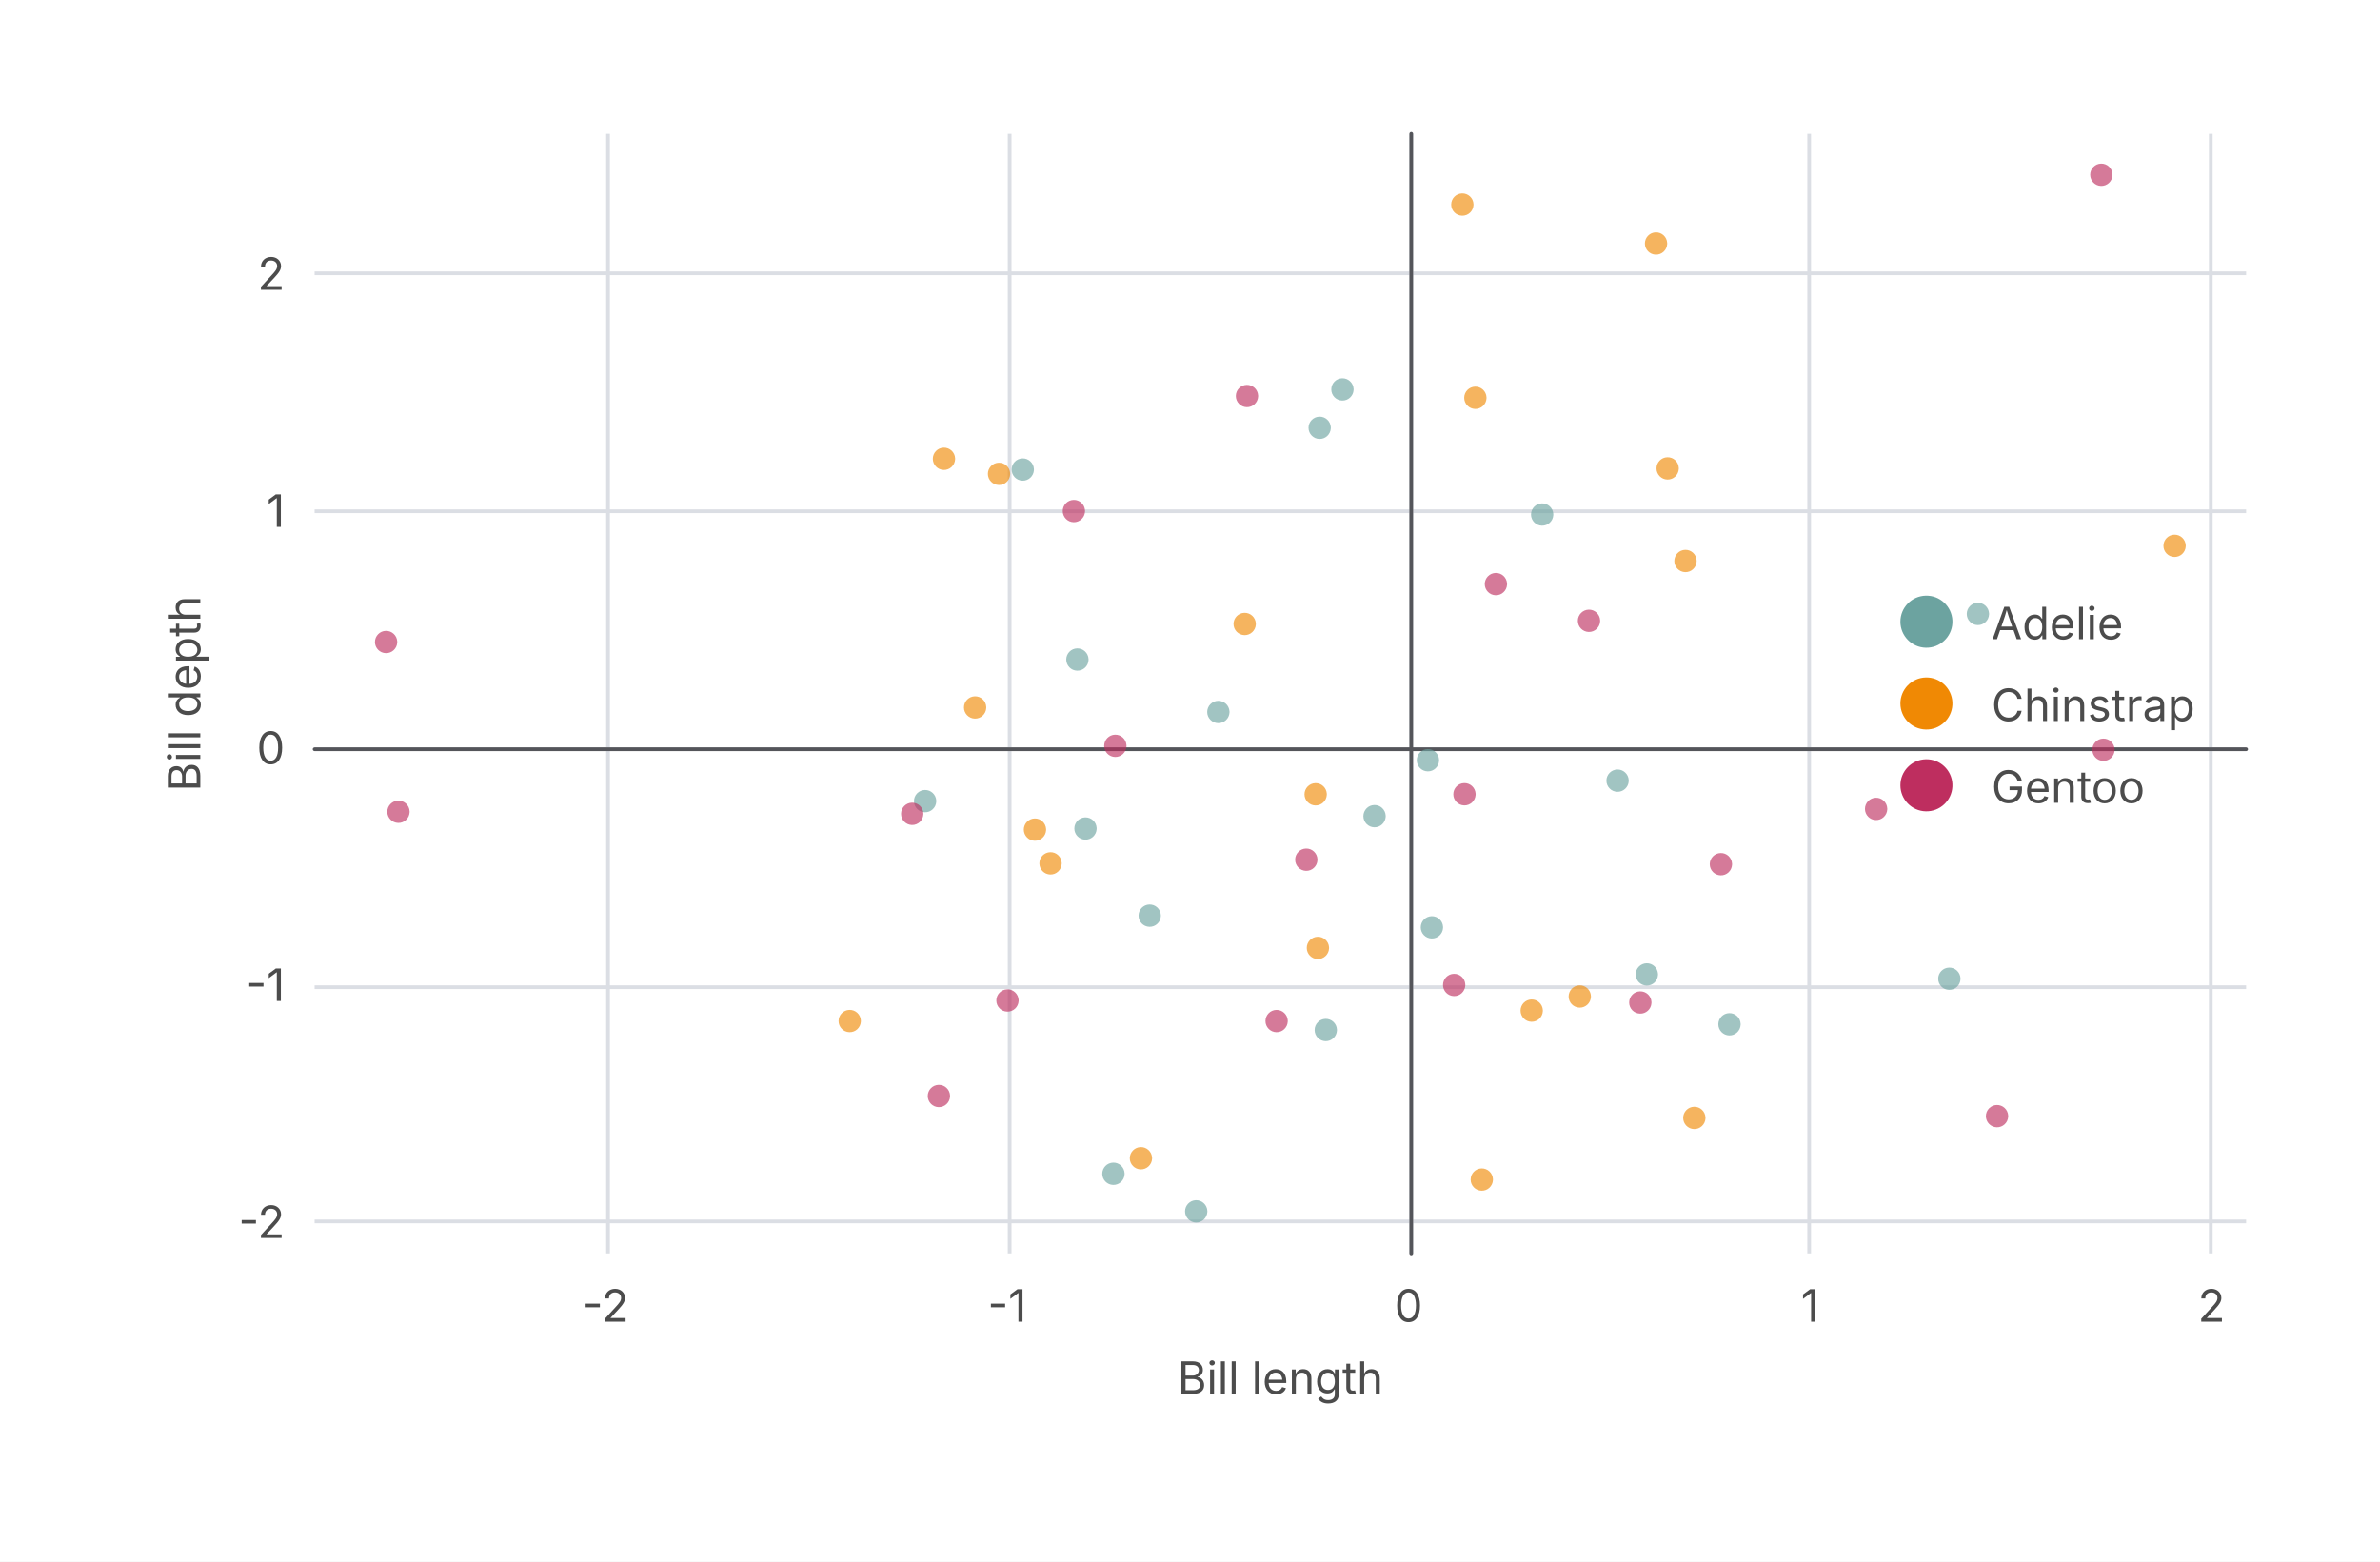
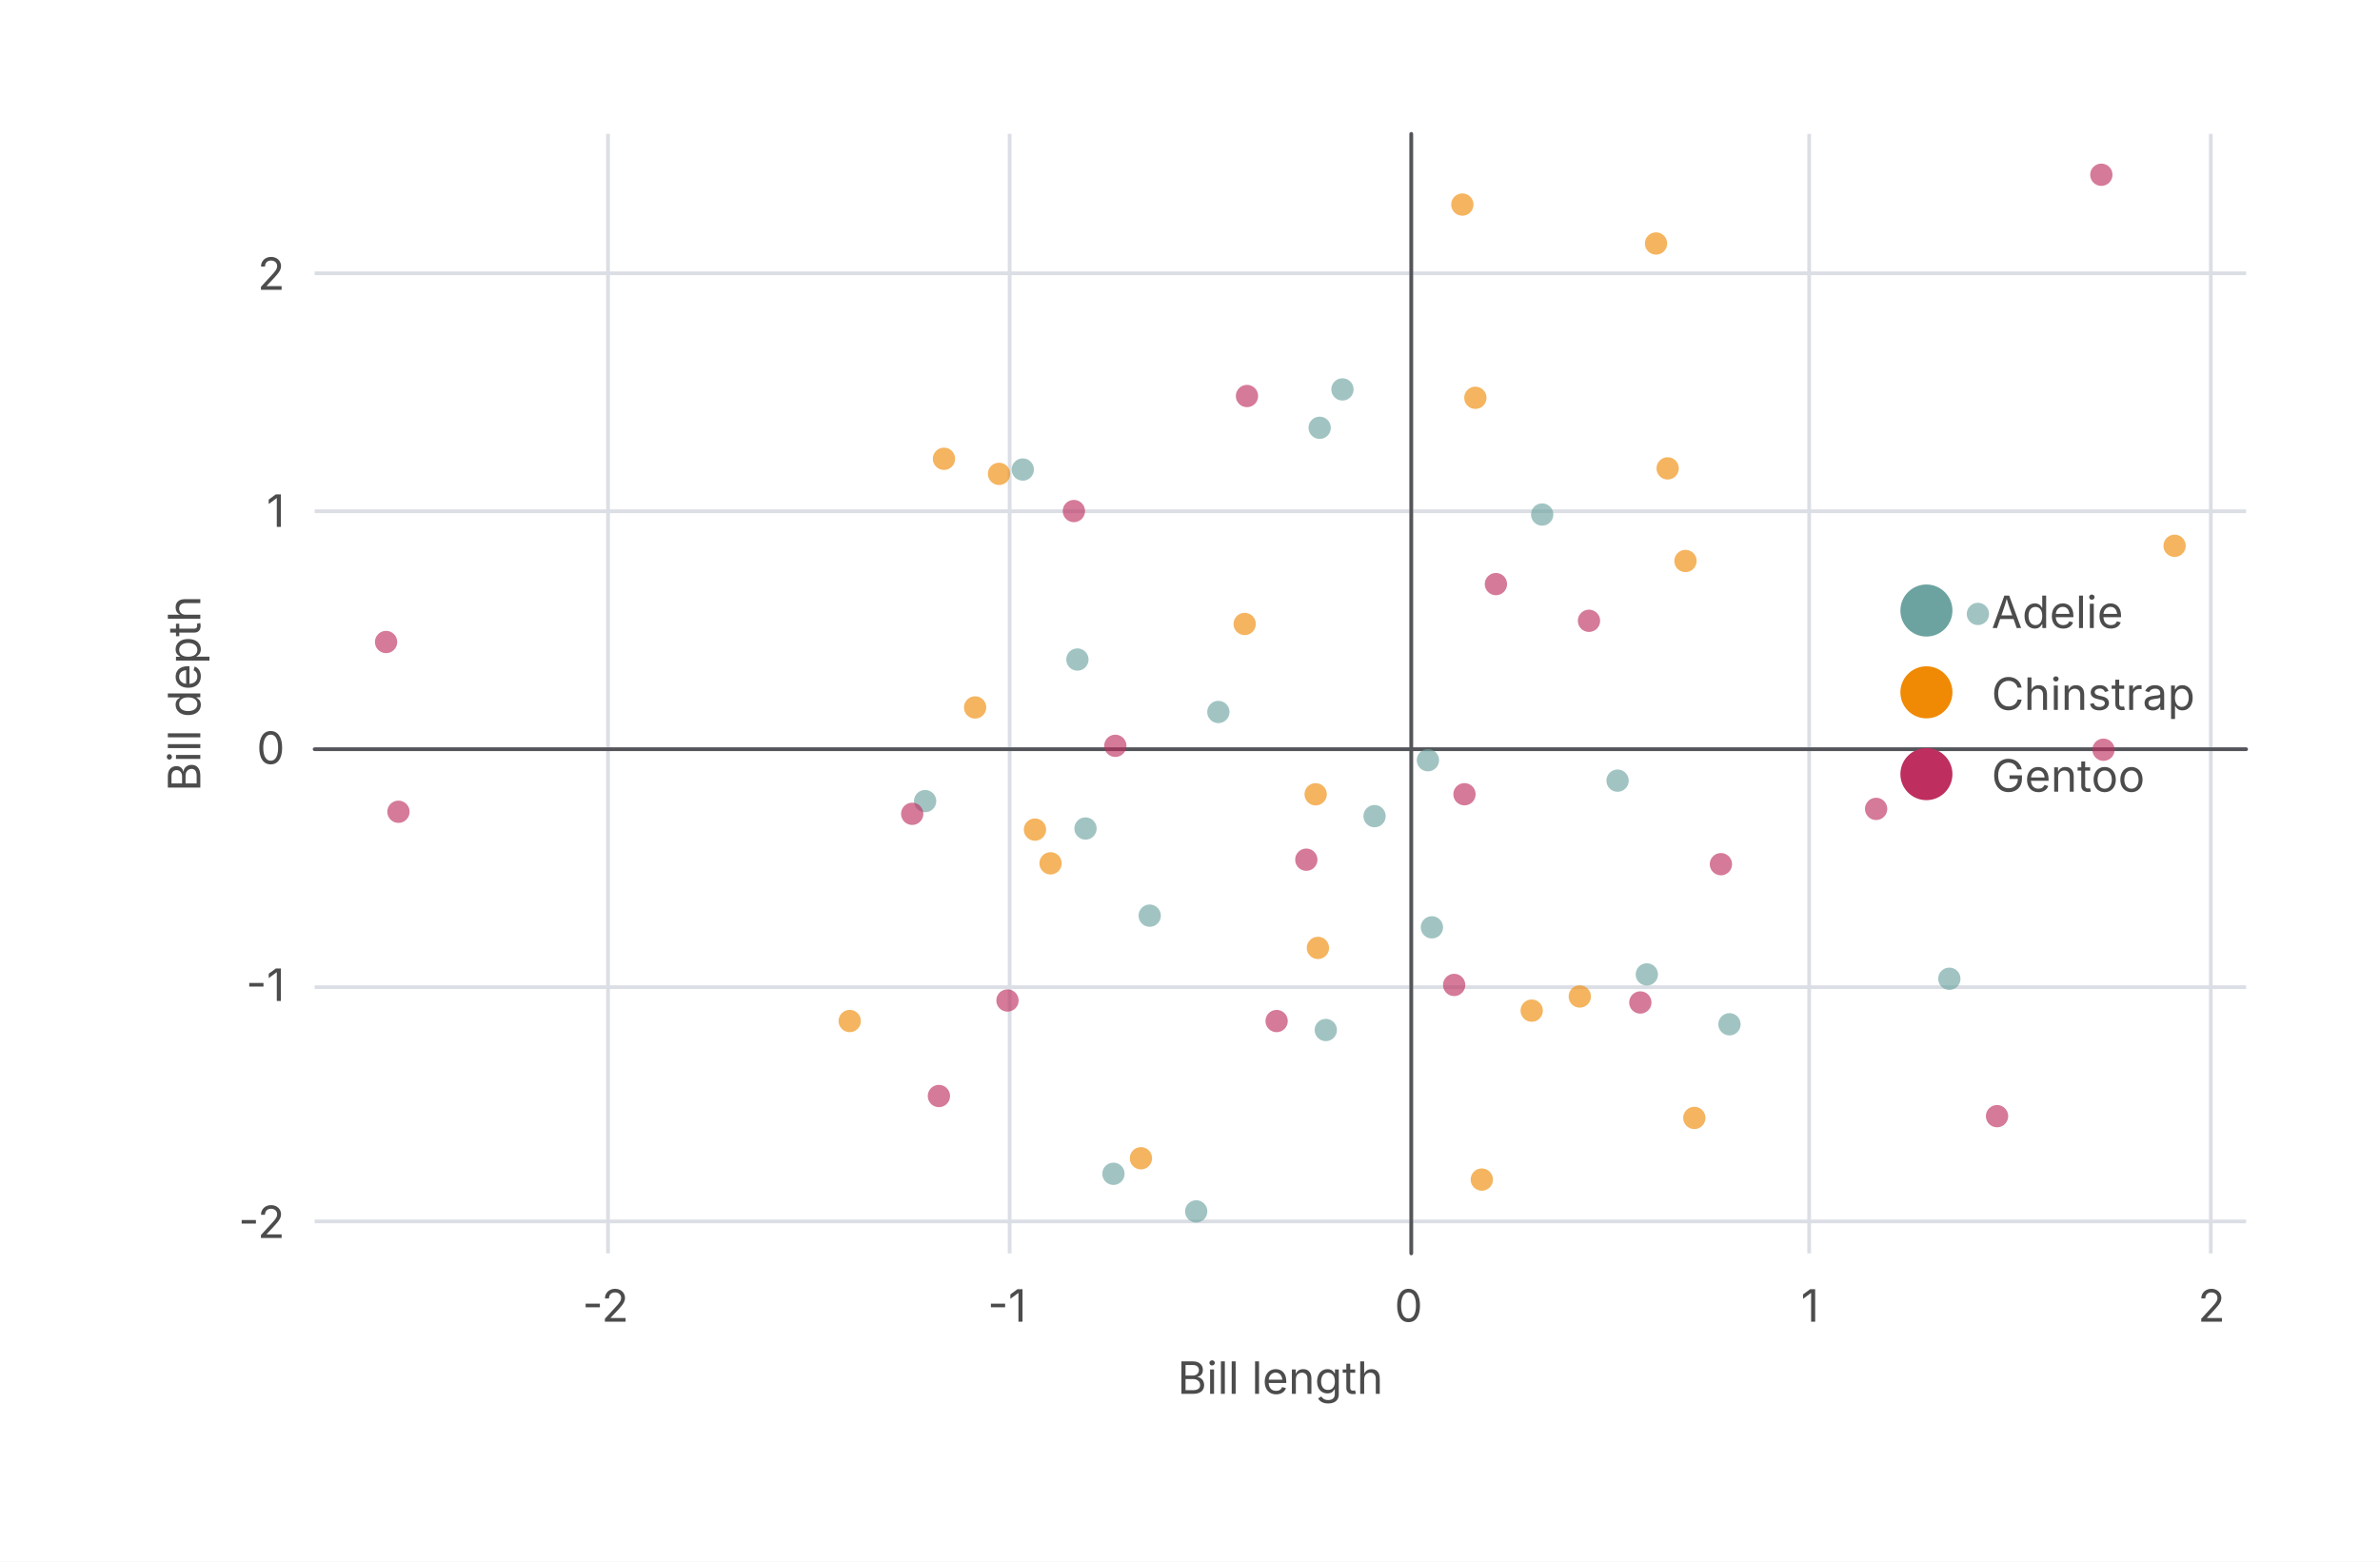
<svg xmlns="http://www.w3.org/2000/svg" width="640" height="420" version="1.1" baseProfile="full" viewBox="0 0 640 420">
  <rect width="640" height="420" x="0" y="0" fill="#ffffff" />
  <path d="M84.6 328.5L604 328.5" fill="none" pointer-events="visible" stroke="#dbdee4" class="zr-cls-0" />
  <path d="M84.6 265.5L604 265.5" fill="none" pointer-events="visible" stroke="#dbdee4" class="zr-cls-0" />
  <path d="M84.6 201.5L604 201.5" fill="none" pointer-events="visible" stroke="#dbdee4" class="zr-cls-0" />
  <path d="M84.6 137.5L604 137.5" fill="none" pointer-events="visible" stroke="#dbdee4" class="zr-cls-0" />
  <path d="M84.6 73.5L604 73.5" fill="none" pointer-events="visible" stroke="#dbdee4" class="zr-cls-0" />
  <path d="M163.5 36L163.5 337.1" fill="none" pointer-events="visible" stroke="#dbdee4" class="zr-cls-0" />
  <path d="M271.5 36L271.5 337.1" fill="none" pointer-events="visible" stroke="#dbdee4" class="zr-cls-0" />
  <path d="M379.5 36L379.5 337.1" fill="none" pointer-events="visible" stroke="#dbdee4" class="zr-cls-0" />
  <path d="M486.5 36L486.5 337.1" fill="none" pointer-events="visible" stroke="#dbdee4" class="zr-cls-0" />
  <path d="M594.5 36L594.5 337.1" fill="none" pointer-events="visible" stroke="#dbdee4" class="zr-cls-0" />
  <text dominant-baseline="central" text-anchor="middle" style="font-size:12px;font-family:system-ui, -apple-system, BlinkMacSystemFont, 'Segoe UI', sans-serif;" xml:space="preserve" y="-6" transform="matrix(0,-1,1,0,55.5,186.55)" fill="rgb(0,0,0)" fill-opacity="0.7">Bill depth</text>
  <path d="M379.5 337.1L379.5 36" fill="none" pointer-events="visible" stroke="#54555a" stroke-linecap="round" class="zr-cls-0" />
  <text dominant-baseline="central" text-anchor="middle" style="font-size:12px;font-family:system-ui, -apple-system, BlinkMacSystemFont, 'Segoe UI', sans-serif;" xml:space="preserve" y="6" transform="translate(344.29 364.5)" fill="rgb(0,0,0)" fill-opacity="0.7">Bill length</text>
  <path d="M84.6 201.5L604 201.5" fill="none" pointer-events="visible" stroke="#54555a" stroke-linecap="round" class="zr-cls-0" />
  <text dominant-baseline="central" text-anchor="end" style="font-size:12px;font-family:system-ui, -apple-system, BlinkMacSystemFont, 'Segoe UI', sans-serif;" transform="translate(76.58 328.5931)" fill="rgb(0,0,0)" fill-opacity="0.7">-2</text>
  <text dominant-baseline="central" text-anchor="end" style="font-size:12px;font-family:system-ui, -apple-system, BlinkMacSystemFont, 'Segoe UI', sans-serif;" transform="translate(76.58 264.8386)" fill="rgb(0,0,0)" fill-opacity="0.7">-1</text>
  <text dominant-baseline="central" text-anchor="end" style="font-size:12px;font-family:system-ui, -apple-system, BlinkMacSystemFont, 'Segoe UI', sans-serif;" transform="translate(76.58 201.084)" fill="rgb(0,0,0)" fill-opacity="0.7">0</text>
  <text dominant-baseline="central" text-anchor="end" style="font-size:12px;font-family:system-ui, -apple-system, BlinkMacSystemFont, 'Segoe UI', sans-serif;" transform="translate(76.58 137.3295)" fill="rgb(0,0,0)" fill-opacity="0.7">1</text>
  <text dominant-baseline="central" text-anchor="end" style="font-size:12px;font-family:system-ui, -apple-system, BlinkMacSystemFont, 'Segoe UI', sans-serif;" transform="translate(76.58 73.5749)" fill="rgb(0,0,0)" fill-opacity="0.7">2</text>
  <text dominant-baseline="central" text-anchor="middle" style="font-size:12px;font-family:system-ui, -apple-system, BlinkMacSystemFont, 'Segoe UI', sans-serif;" y="6" transform="translate(162.8574 345.1)" fill="rgb(0,0,0)" fill-opacity="0.7">-2</text>
  <text dominant-baseline="central" text-anchor="middle" style="font-size:12px;font-family:system-ui, -apple-system, BlinkMacSystemFont, 'Segoe UI', sans-serif;" y="6" transform="translate(270.8144 345.1)" fill="rgb(0,0,0)" fill-opacity="0.7">-1</text>
  <text dominant-baseline="central" text-anchor="middle" style="font-size:12px;font-family:system-ui, -apple-system, BlinkMacSystemFont, 'Segoe UI', sans-serif;" y="6" transform="translate(378.7713 345.1)" fill="rgb(0,0,0)" fill-opacity="0.7">0</text>
  <text dominant-baseline="central" text-anchor="middle" style="font-size:12px;font-family:system-ui, -apple-system, BlinkMacSystemFont, 'Segoe UI', sans-serif;" y="6" transform="translate(486.7283 345.1)" fill="rgb(0,0,0)" fill-opacity="0.7">1</text>
  <text dominant-baseline="central" text-anchor="middle" style="font-size:12px;font-family:system-ui, -apple-system, BlinkMacSystemFont, 'Segoe UI', sans-serif;" y="6" transform="translate(594.6852 345.1)" fill="rgb(0,0,0)" fill-opacity="0.7">2</text>
  <path d="M1 0A1 1 0 1 1 1 -0.1A1 1 0 0 1 1 0" transform="matrix(3,0,0,3,434.9725,210.1034)" fill="#6CA3A0" fill-opacity="0.633" ecmeta_series_index="0" ecmeta_data_index="0" ecmeta_ssr_type="chart" class="zr-cls-1" />
  <path d="M1 0A1 1 0 1 1 1 -0.1A1 1 0 0 1 1 0" transform="matrix(3,0,0,3,369.6221,219.6498)" fill="#6CA3A0" fill-opacity="0.633" ecmeta_series_index="0" ecmeta_data_index="1" ecmeta_ssr_type="chart" class="zr-cls-1" />
  <path d="M1 0A1 1 0 1 1 1 -0.1A1 1 0 0 1 1 0" transform="matrix(3,0,0,3,299.4071,315.8377)" fill="#6CA3A0" fill-opacity="0.633" ecmeta_series_index="0" ecmeta_data_index="2" ecmeta_ssr_type="chart" class="zr-cls-1" />
  <path d="M1 0A1 1 0 1 1 1 -0.1A1 1 0 0 1 1 0" transform="matrix(3,0,0,3,327.6223,191.635)" fill="#6CA3A0" fill-opacity="0.633" ecmeta_series_index="0" ecmeta_data_index="3" ecmeta_ssr_type="chart" class="zr-cls-1" />
  <path d="M1 0A1 1 0 1 1 1 -0.1A1 1 0 0 1 1 0" transform="matrix(3,0,0,3,354.8657,115.2053)" fill="#6CA3A0" fill-opacity="0.633" ecmeta_series_index="0" ecmeta_data_index="4" ecmeta_ssr_type="chart" class="zr-cls-1" />
  <path d="M1 0A1 1 0 1 1 1 -0.1A1 1 0 0 1 1 0" transform="matrix(3,0,0,3,524.1895,263.3818)" fill="#6CA3A0" fill-opacity="0.633" ecmeta_series_index="0" ecmeta_data_index="5" ecmeta_ssr_type="chart" class="zr-cls-1" />
  <path d="M1 0A1 1 0 1 1 1 -0.1A1 1 0 0 1 1 0" transform="matrix(3,0,0,3,291.8963,222.9753)" fill="#6CA3A0" fill-opacity="0.633" ecmeta_series_index="0" ecmeta_data_index="6" ecmeta_ssr_type="chart" class="zr-cls-1" />
  <path d="M1 0A1 1 0 1 1 1 -0.1A1 1 0 0 1 1 0" transform="matrix(3,0,0,3,360.9928,104.8837)" fill="#6CA3A0" fill-opacity="0.633" ecmeta_series_index="0" ecmeta_data_index="7" ecmeta_ssr_type="chart" class="zr-cls-1" />
  <path d="M1 0A1 1 0 1 1 1 -0.1A1 1 0 0 1 1 0" transform="matrix(3,0,0,3,383.9756,204.6063)" fill="#6CA3A0" fill-opacity="0.633" ecmeta_series_index="0" ecmeta_data_index="8" ecmeta_ssr_type="chart" class="zr-cls-1" />
  <path d="M1 0A1 1 0 1 1 1 -0.1A1 1 0 0 1 1 0" transform="matrix(3,0,0,3,385.0486,249.5575)" fill="#6CA3A0" fill-opacity="0.633" ecmeta_series_index="0" ecmeta_data_index="9" ecmeta_ssr_type="chart" class="zr-cls-1" />
  <path d="M1 0A1 1 0 1 1 1 -0.1A1 1 0 0 1 1 0" transform="matrix(3,0,0,3,321.6657,325.9481)" fill="#6CA3A0" fill-opacity="0.633" ecmeta_series_index="0" ecmeta_data_index="10" ecmeta_ssr_type="chart" class="zr-cls-1" />
  <path d="M1 0A1 1 0 1 1 1 -0.1A1 1 0 0 1 1 0" transform="matrix(3,0,0,3,414.6975,138.5299)" fill="#6CA3A0" fill-opacity="0.633" ecmeta_series_index="0" ecmeta_data_index="11" ecmeta_ssr_type="chart" class="zr-cls-1" />
  <path d="M1 0A1 1 0 1 1 1 -0.1A1 1 0 0 1 1 0" transform="matrix(3,0,0,3,442.843,262.2148)" fill="#6CA3A0" fill-opacity="0.633" ecmeta_series_index="0" ecmeta_data_index="12" ecmeta_ssr_type="chart" class="zr-cls-1" />
  <path d="M1 0A1 1 0 1 1 1 -0.1A1 1 0 0 1 1 0" transform="matrix(3,0,0,3,289.717,177.5314)" fill="#6CA3A0" fill-opacity="0.633" ecmeta_series_index="0" ecmeta_data_index="13" ecmeta_ssr_type="chart" class="zr-cls-1" />
  <path d="M1 0A1 1 0 1 1 1 -0.1A1 1 0 0 1 1 0" transform="matrix(3,0,0,3,248.7672,215.6063)" fill="#6CA3A0" fill-opacity="0.633" ecmeta_series_index="0" ecmeta_data_index="14" ecmeta_ssr_type="chart" class="zr-cls-1" />
  <path d="M1 0A1 1 0 1 1 1 -0.1A1 1 0 0 1 1 0" transform="matrix(3,0,0,3,531.8695,165.2649)" fill="#6CA3A0" fill-opacity="0.633" ecmeta_series_index="0" ecmeta_data_index="15" ecmeta_ssr_type="chart" class="zr-cls-1" />
  <path d="M1 0A1 1 0 1 1 1 -0.1A1 1 0 0 1 1 0" transform="matrix(3,0,0,3,465.068,275.6262)" fill="#6CA3A0" fill-opacity="0.633" ecmeta_series_index="0" ecmeta_data_index="16" ecmeta_ssr_type="chart" class="zr-cls-1" />
  <path d="M1 0A1 1 0 1 1 1 -0.1A1 1 0 0 1 1 0" transform="matrix(3,0,0,3,356.5106,277.1711)" fill="#6CA3A0" fill-opacity="0.633" ecmeta_series_index="0" ecmeta_data_index="17" ecmeta_ssr_type="chart" class="zr-cls-1" />
  <path d="M1 0A1 1 0 1 1 1 -0.1A1 1 0 0 1 1 0" transform="matrix(3,0,0,3,309.16,246.4128)" fill="#6CA3A0" fill-opacity="0.633" ecmeta_series_index="0" ecmeta_data_index="18" ecmeta_ssr_type="chart" class="zr-cls-1" />
  <path d="M1 0A1 1 0 1 1 1 -0.1A1 1 0 0 1 1 0" transform="matrix(3,0,0,3,275.0295,126.4321)" fill="#6CA3A0" fill-opacity="0.633" ecmeta_series_index="0" ecmeta_data_index="19" ecmeta_ssr_type="chart" class="zr-cls-1" />
  <path d="M1 0A1 1 0 1 1 1 -0.1A1 1 0 0 1 1 0" transform="matrix(3,0,0,3,262.2112,190.416)" fill="#F08904" fill-opacity="0.633" ecmeta_series_index="1" ecmeta_data_index="0" ecmeta_ssr_type="chart" class="zr-cls-2" />
  <path d="M1 0A1 1 0 1 1 1 -0.1A1 1 0 0 1 1 0" transform="matrix(3,0,0,3,306.8029,311.6597)" fill="#F08904" fill-opacity="0.633" ecmeta_series_index="1" ecmeta_data_index="1" ecmeta_ssr_type="chart" class="zr-cls-2" />
  <path d="M1 0A1 1 0 1 1 1 -0.1A1 1 0 0 1 1 0" transform="matrix(3,0,0,3,268.642,127.5915)" fill="#F08904" fill-opacity="0.633" ecmeta_series_index="1" ecmeta_data_index="2" ecmeta_ssr_type="chart" class="zr-cls-2" />
  <path d="M1 0A1 1 0 1 1 1 -0.1A1 1 0 0 1 1 0" transform="matrix(3,0,0,3,334.7017,167.9637)" fill="#F08904" fill-opacity="0.633" ecmeta_series_index="1" ecmeta_data_index="3" ecmeta_ssr_type="chart" class="zr-cls-2" />
  <path d="M1 0A1 1 0 1 1 1 -0.1A1 1 0 0 1 1 0" transform="matrix(3,0,0,3,354.3929,255.0863)" fill="#F08904" fill-opacity="0.633" ecmeta_series_index="1" ecmeta_data_index="4" ecmeta_ssr_type="chart" class="zr-cls-2" />
  <path d="M1 0A1 1 0 1 1 1 -0.1A1 1 0 0 1 1 0" transform="matrix(3,0,0,3,445.3169,65.638)" fill="#F08904" fill-opacity="0.633" ecmeta_series_index="1" ecmeta_data_index="5" ecmeta_ssr_type="chart" class="zr-cls-2" />
  <path d="M1 0A1 1 0 1 1 1 -0.1A1 1 0 0 1 1 0" transform="matrix(3,0,0,3,453.2343,151.0259)" fill="#F08904" fill-opacity="0.633" ecmeta_series_index="1" ecmeta_data_index="6" ecmeta_ssr_type="chart" class="zr-cls-2" />
  <path d="M1 0A1 1 0 1 1 1 -0.1A1 1 0 0 1 1 0" transform="matrix(3,0,0,3,228.4921,274.7522)" fill="#F08904" fill-opacity="0.633" ecmeta_series_index="1" ecmeta_data_index="7" ecmeta_ssr_type="chart" class="zr-cls-2" />
  <path d="M1 0A1 1 0 1 1 1 -0.1A1 1 0 0 1 1 0" transform="matrix(3,0,0,3,584.7622,146.9441)" fill="#F08904" fill-opacity="0.633" ecmeta_series_index="1" ecmeta_data_index="8" ecmeta_ssr_type="chart" class="zr-cls-2" />
  <path d="M1 0A1 1 0 1 1 1 -0.1A1 1 0 0 1 1 0" transform="matrix(3,0,0,3,448.439,126.1215)" fill="#F08904" fill-opacity="0.633" ecmeta_series_index="1" ecmeta_data_index="9" ecmeta_ssr_type="chart" class="zr-cls-2" />
  <path d="M1 0A1 1 0 1 1 1 -0.1A1 1 0 0 1 1 0" transform="matrix(3,0,0,3,396.7345,107.136)" fill="#F08904" fill-opacity="0.633" ecmeta_series_index="1" ecmeta_data_index="10" ecmeta_ssr_type="chart" class="zr-cls-2" />
  <path d="M1 0A1 1 0 1 1 1 -0.1A1 1 0 0 1 1 0" transform="matrix(3,0,0,3,398.4662,317.395)" fill="#F08904" fill-opacity="0.633" ecmeta_series_index="1" ecmeta_data_index="11" ecmeta_ssr_type="chart" class="zr-cls-2" />
  <path d="M1 0A1 1 0 1 1 1 -0.1A1 1 0 0 1 1 0" transform="matrix(3,0,0,3,282.4975,232.3426)" fill="#F08904" fill-opacity="0.633" ecmeta_series_index="1" ecmeta_data_index="12" ecmeta_ssr_type="chart" class="zr-cls-2" />
  <path d="M1 0A1 1 0 1 1 1 -0.1A1 1 0 0 1 1 0" transform="matrix(3,0,0,3,253.8377,123.5415)" fill="#F08904" fill-opacity="0.633" ecmeta_series_index="1" ecmeta_data_index="13" ecmeta_ssr_type="chart" class="zr-cls-2" />
  <path d="M1 0A1 1 0 1 1 1 -0.1A1 1 0 0 1 1 0" transform="matrix(3,0,0,3,411.8832,271.9567)" fill="#F08904" fill-opacity="0.633" ecmeta_series_index="1" ecmeta_data_index="14" ecmeta_ssr_type="chart" class="zr-cls-2" />
  <path d="M1 0A1 1 0 1 1 1 -0.1A1 1 0 0 1 1 0" transform="matrix(3,0,0,3,455.6136,300.8139)" fill="#F08904" fill-opacity="0.633" ecmeta_series_index="1" ecmeta_data_index="15" ecmeta_ssr_type="chart" class="zr-cls-2" />
  <path d="M1 0A1 1 0 1 1 1 -0.1A1 1 0 0 1 1 0" transform="matrix(3,0,0,3,424.8133,268.1547)" fill="#F08904" fill-opacity="0.633" ecmeta_series_index="1" ecmeta_data_index="16" ecmeta_ssr_type="chart" class="zr-cls-2" />
  <path d="M1 0A1 1 0 1 1 1 -0.1A1 1 0 0 1 1 0" transform="matrix(3,0,0,3,278.3055,223.2693)" fill="#F08904" fill-opacity="0.633" ecmeta_series_index="1" ecmeta_data_index="17" ecmeta_ssr_type="chart" class="zr-cls-2" />
  <path d="M1 0A1 1 0 1 1 1 -0.1A1 1 0 0 1 1 0" transform="matrix(3,0,0,3,353.7876,213.7705)" fill="#F08904" fill-opacity="0.633" ecmeta_series_index="1" ecmeta_data_index="18" ecmeta_ssr_type="chart" class="zr-cls-2" />
  <path d="M1 0A1 1 0 1 1 1 -0.1A1 1 0 0 1 1 0" transform="matrix(3,0,0,3,393.2328,55.1669)" fill="#F08904" fill-opacity="0.633" ecmeta_series_index="1" ecmeta_data_index="19" ecmeta_ssr_type="chart" class="zr-cls-2" />
  <path d="M1 0A1 1 0 1 1 1 -0.1A1 1 0 0 1 1 0" transform="matrix(3,0,0,3,393.803,213.7577)" fill="#BE2E5F" fill-opacity="0.633" ecmeta_series_index="2" ecmeta_data_index="0" ecmeta_ssr_type="chart" class="zr-cls-3" />
  <path d="M1 0A1 1 0 1 1 1 -0.1A1 1 0 0 1 1 0" transform="matrix(3,0,0,3,107.142,218.4717)" fill="#BE2E5F" fill-opacity="0.633" ecmeta_series_index="2" ecmeta_data_index="1" ecmeta_ssr_type="chart" class="zr-cls-3" />
  <path d="M1 0A1 1 0 1 1 1 -0.1A1 1 0 0 1 1 0" transform="matrix(3,0,0,3,391.0303,265.0502)" fill="#BE2E5F" fill-opacity="0.633" ecmeta_series_index="2" ecmeta_data_index="2" ecmeta_ssr_type="chart" class="zr-cls-3" />
  <path d="M1 0A1 1 0 1 1 1 -0.1A1 1 0 0 1 1 0" transform="matrix(3,0,0,3,299.916,200.7374)" fill="#BE2E5F" fill-opacity="0.633" ecmeta_series_index="2" ecmeta_data_index="3" ecmeta_ssr_type="chart" class="zr-cls-3" />
  <path d="M1 0A1 1 0 1 1 1 -0.1A1 1 0 0 1 1 0" transform="matrix(3,0,0,3,103.8178,172.8154)" fill="#BE2E5F" fill-opacity="0.633" ecmeta_series_index="2" ecmeta_data_index="4" ecmeta_ssr_type="chart" class="zr-cls-3" />
  <path d="M1 0A1 1 0 1 1 1 -0.1A1 1 0 0 1 1 0" transform="matrix(3,0,0,3,402.2589,157.2401)" fill="#BE2E5F" fill-opacity="0.633" ecmeta_series_index="2" ecmeta_data_index="5" ecmeta_ssr_type="chart" class="zr-cls-3" />
  <path d="M1 0A1 1 0 1 1 1 -0.1A1 1 0 0 1 1 0" transform="matrix(3,0,0,3,343.2889,274.7574)" fill="#BE2E5F" fill-opacity="0.633" ecmeta_series_index="2" ecmeta_data_index="6" ecmeta_ssr_type="chart" class="zr-cls-3" />
  <path d="M1 0A1 1 0 1 1 1 -0.1A1 1 0 0 1 1 0" transform="matrix(3,0,0,3,537.0173,300.3379)" fill="#BE2E5F" fill-opacity="0.633" ecmeta_series_index="2" ecmeta_data_index="7" ecmeta_ssr_type="chart" class="zr-cls-3" />
  <path d="M1 0A1 1 0 1 1 1 -0.1A1 1 0 0 1 1 0" transform="matrix(3,0,0,3,565.6388,201.7915)" fill="#BE2E5F" fill-opacity="0.633" ecmeta_series_index="2" ecmeta_data_index="8" ecmeta_ssr_type="chart" class="zr-cls-3" />
  <path d="M1 0A1 1 0 1 1 1 -0.1A1 1 0 0 1 1 0" transform="matrix(3,0,0,3,565.065,47.1519)" fill="#BE2E5F" fill-opacity="0.633" ecmeta_series_index="2" ecmeta_data_index="9" ecmeta_ssr_type="chart" class="zr-cls-3" />
  <path d="M1 0A1 1 0 1 1 1 -0.1A1 1 0 0 1 1 0" transform="matrix(3,0,0,3,351.2721,231.36)" fill="#BE2E5F" fill-opacity="0.633" ecmeta_series_index="2" ecmeta_data_index="10" ecmeta_ssr_type="chart" class="zr-cls-3" />
  <path d="M1 0A1 1 0 1 1 1 -0.1A1 1 0 0 1 1 0" transform="matrix(3,0,0,3,504.4973,217.6992)" fill="#BE2E5F" fill-opacity="0.633" ecmeta_series_index="2" ecmeta_data_index="11" ecmeta_ssr_type="chart" class="zr-cls-3" />
  <path d="M1 0A1 1 0 1 1 1 -0.1A1 1 0 0 1 1 0" transform="matrix(3,0,0,3,441.0898,269.7666)" fill="#BE2E5F" fill-opacity="0.633" ecmeta_series_index="2" ecmeta_data_index="12" ecmeta_ssr_type="chart" class="zr-cls-3" />
  <path d="M1 0A1 1 0 1 1 1 -0.1A1 1 0 0 1 1 0" transform="matrix(3,0,0,3,462.7617,232.5688)" fill="#BE2E5F" fill-opacity="0.633" ecmeta_series_index="2" ecmeta_data_index="13" ecmeta_ssr_type="chart" class="zr-cls-3" />
  <path d="M1 0A1 1 0 1 1 1 -0.1A1 1 0 0 1 1 0" transform="matrix(3,0,0,3,288.7721,137.5951)" fill="#BE2E5F" fill-opacity="0.633" ecmeta_series_index="2" ecmeta_data_index="14" ecmeta_ssr_type="chart" class="zr-cls-3" />
  <path d="M1 0A1 1 0 1 1 1 -0.1A1 1 0 0 1 1 0" transform="matrix(3,0,0,3,335.3189,106.6586)" fill="#BE2E5F" fill-opacity="0.633" ecmeta_series_index="2" ecmeta_data_index="15" ecmeta_ssr_type="chart" class="zr-cls-3" />
  <path d="M1 0A1 1 0 1 1 1 -0.1A1 1 0 0 1 1 0" transform="matrix(3,0,0,3,252.4726,294.9209)" fill="#BE2E5F" fill-opacity="0.633" ecmeta_series_index="2" ecmeta_data_index="16" ecmeta_ssr_type="chart" class="zr-cls-3" />
  <path d="M1 0A1 1 0 1 1 1 -0.1A1 1 0 0 1 1 0" transform="matrix(3,0,0,3,427.2869,167.1142)" fill="#BE2E5F" fill-opacity="0.633" ecmeta_series_index="2" ecmeta_data_index="17" ecmeta_ssr_type="chart" class="zr-cls-3" />
  <path d="M1 0A1 1 0 1 1 1 -0.1A1 1 0 0 1 1 0" transform="matrix(3,0,0,3,245.2968,219.0229)" fill="#BE2E5F" fill-opacity="0.633" ecmeta_series_index="2" ecmeta_data_index="18" ecmeta_ssr_type="chart" class="zr-cls-3" />
  <path d="M1 0A1 1 0 1 1 1 -0.1A1 1 0 0 1 1 0" transform="matrix(3,0,0,3,270.9166,269.2285)" fill="#BE2E5F" fill-opacity="0.633" ecmeta_series_index="2" ecmeta_data_index="19" ecmeta_ssr_type="chart" class="zr-cls-3" />
-   <path d="M-5 -5l86 0l0 68l-86 0Z" transform="translate(511.02 160.55)" fill="rgb(0,0,0)" fill-opacity="0" stroke="#b7b9be" stroke-width="0" class="zr-cls-0" />
-   <path d="M19.5 7A7 7 0 1 1 19.5 6.3A7 7 0 0 1 19.5 7" transform="translate(505.52 160.55)" fill="#6CA3A0" ecmeta_series_index="0" ecmeta_data_index="0" ecmeta_ssr_type="legend" ecmeta_silent="true" class="zr-cls-0" />
-   <text dominant-baseline="central" text-anchor="start" style="font-size:12px;font-family:system-ui, -apple-system, BlinkMacSystemFont, 'Segoe UI', sans-serif;" x="30" y="7" transform="translate(505.52 160.55)" fill="rgb(0,0,0)" fill-opacity="0.7">Adelie</text>
-   <path d="M5.5 0l58 0l0 14l-58 0Z" transform="translate(505.52 160.55)" fill="none" pointer-events="visible" ecmeta_series_index="0" ecmeta_data_index="0" ecmeta_ssr_type="legend" class="zr-cls-4" />
-   <path d="M19.5 7A7 7 0 1 1 19.5 6.3A7 7 0 0 1 19.5 7" transform="translate(505.52 182.55)" fill="#F08904" ecmeta_series_index="1" ecmeta_data_index="1" ecmeta_ssr_type="legend" ecmeta_silent="true" class="zr-cls-0" />
-   <text dominant-baseline="central" text-anchor="start" style="font-size:12px;font-family:system-ui, -apple-system, BlinkMacSystemFont, 'Segoe UI', sans-serif;" x="30" y="7" transform="translate(505.52 182.55)" fill="rgb(0,0,0)" fill-opacity="0.7">Chinstrap</text>
-   <path d="M5.5 0l76 0l0 14l-76 0Z" transform="translate(505.52 182.55)" fill="none" pointer-events="visible" ecmeta_series_index="1" ecmeta_data_index="1" ecmeta_ssr_type="legend" class="zr-cls-4" />
-   <path d="M19.5 7A7 7 0 1 1 19.5 6.3A7 7 0 0 1 19.5 7" transform="translate(505.52 204.55)" fill="#BE2E5F" ecmeta_series_index="2" ecmeta_data_index="2" ecmeta_ssr_type="legend" ecmeta_silent="true" class="zr-cls-0" />
-   <text dominant-baseline="central" text-anchor="start" style="font-size:12px;font-family:system-ui, -apple-system, BlinkMacSystemFont, 'Segoe UI', sans-serif;" x="30" y="7" transform="translate(505.52 204.55)" fill="rgb(0,0,0)" fill-opacity="0.7">Gentoo</text>
-   <path d="M5.5 0l64.1 0l0 14l-64.1 0Z" transform="translate(505.52 204.55)" fill="none" pointer-events="visible" ecmeta_series_index="2" ecmeta_data_index="2" ecmeta_ssr_type="legend" class="zr-cls-4" />
+   <path d="M-5 -5l86 0l0 68l-86 0Z" transform="translate(511.02 157.55)" fill="rgb(0,0,0)" fill-opacity="0" stroke="#b7b9be" stroke-width="0" class="zr-cls-0" />
+   <path d="M19.5 7A7 7 0 1 1 19.5 6.3A7 7 0 0 1 19.5 7" transform="translate(505.52 157.55)" fill="#6CA3A0" ecmeta_series_index="0" ecmeta_data_index="0" ecmeta_ssr_type="legend" ecmeta_silent="true" class="zr-cls-0" />
+   <text dominant-baseline="central" text-anchor="start" style="font-size:12px;font-family:system-ui, -apple-system, BlinkMacSystemFont, 'Segoe UI', sans-serif;" x="30" y="7" transform="translate(505.52 157.55)" fill="rgb(0,0,0)" fill-opacity="0.7">Adelie</text>
+   <path d="M5.5 0l58 0l0 14l-58 0Z" transform="translate(505.52 157.55)" fill="none" pointer-events="visible" ecmeta_series_index="0" ecmeta_data_index="0" ecmeta_ssr_type="legend" class="zr-cls-4" />
+   <path d="M19.5 7A7 7 0 1 1 19.5 6.3A7 7 0 0 1 19.5 7" transform="translate(505.52 179.55)" fill="#F08904" ecmeta_series_index="1" ecmeta_data_index="1" ecmeta_ssr_type="legend" ecmeta_silent="true" class="zr-cls-0" />
+   <text dominant-baseline="central" text-anchor="start" style="font-size:12px;font-family:system-ui, -apple-system, BlinkMacSystemFont, 'Segoe UI', sans-serif;" x="30" y="7" transform="translate(505.52 179.55)" fill="rgb(0,0,0)" fill-opacity="0.7">Chinstrap</text>
+   <path d="M5.5 0l76 0l0 14l-76 0Z" transform="translate(505.52 179.55)" fill="none" pointer-events="visible" ecmeta_series_index="1" ecmeta_data_index="1" ecmeta_ssr_type="legend" class="zr-cls-4" />
+   <path d="M19.5 7A7 7 0 1 1 19.5 6.3A7 7 0 0 1 19.5 7" transform="translate(505.52 201.55)" fill="#BE2E5F" ecmeta_series_index="2" ecmeta_data_index="2" ecmeta_ssr_type="legend" ecmeta_silent="true" class="zr-cls-0" />
+   <text dominant-baseline="central" text-anchor="start" style="font-size:12px;font-family:system-ui, -apple-system, BlinkMacSystemFont, 'Segoe UI', sans-serif;" x="30" y="7" transform="translate(505.52 201.55)" fill="rgb(0,0,0)" fill-opacity="0.7">Gentoo</text>
+   <path d="M5.5 0l64.1 0l0 14l-64.1 0Z" transform="translate(505.52 201.55)" fill="none" pointer-events="visible" ecmeta_series_index="2" ecmeta_data_index="2" ecmeta_ssr_type="legend" class="zr-cls-4" />
  <style>
.zr-cls-0:hover {
pointer-events:none;
}
.zr-cls-1:hover {
cursor:pointer;
fill:rgba(118,179,176,1);
}
.zr-cls-2:hover {
cursor:pointer;
fill:rgba(255,150,4,1);
}
.zr-cls-3:hover {
cursor:pointer;
fill:rgba(209,50,104,1);
}
.zr-cls-4:hover {
cursor:pointer;
fill:rgba(0,0,0,0);
}



</style>
</svg>
